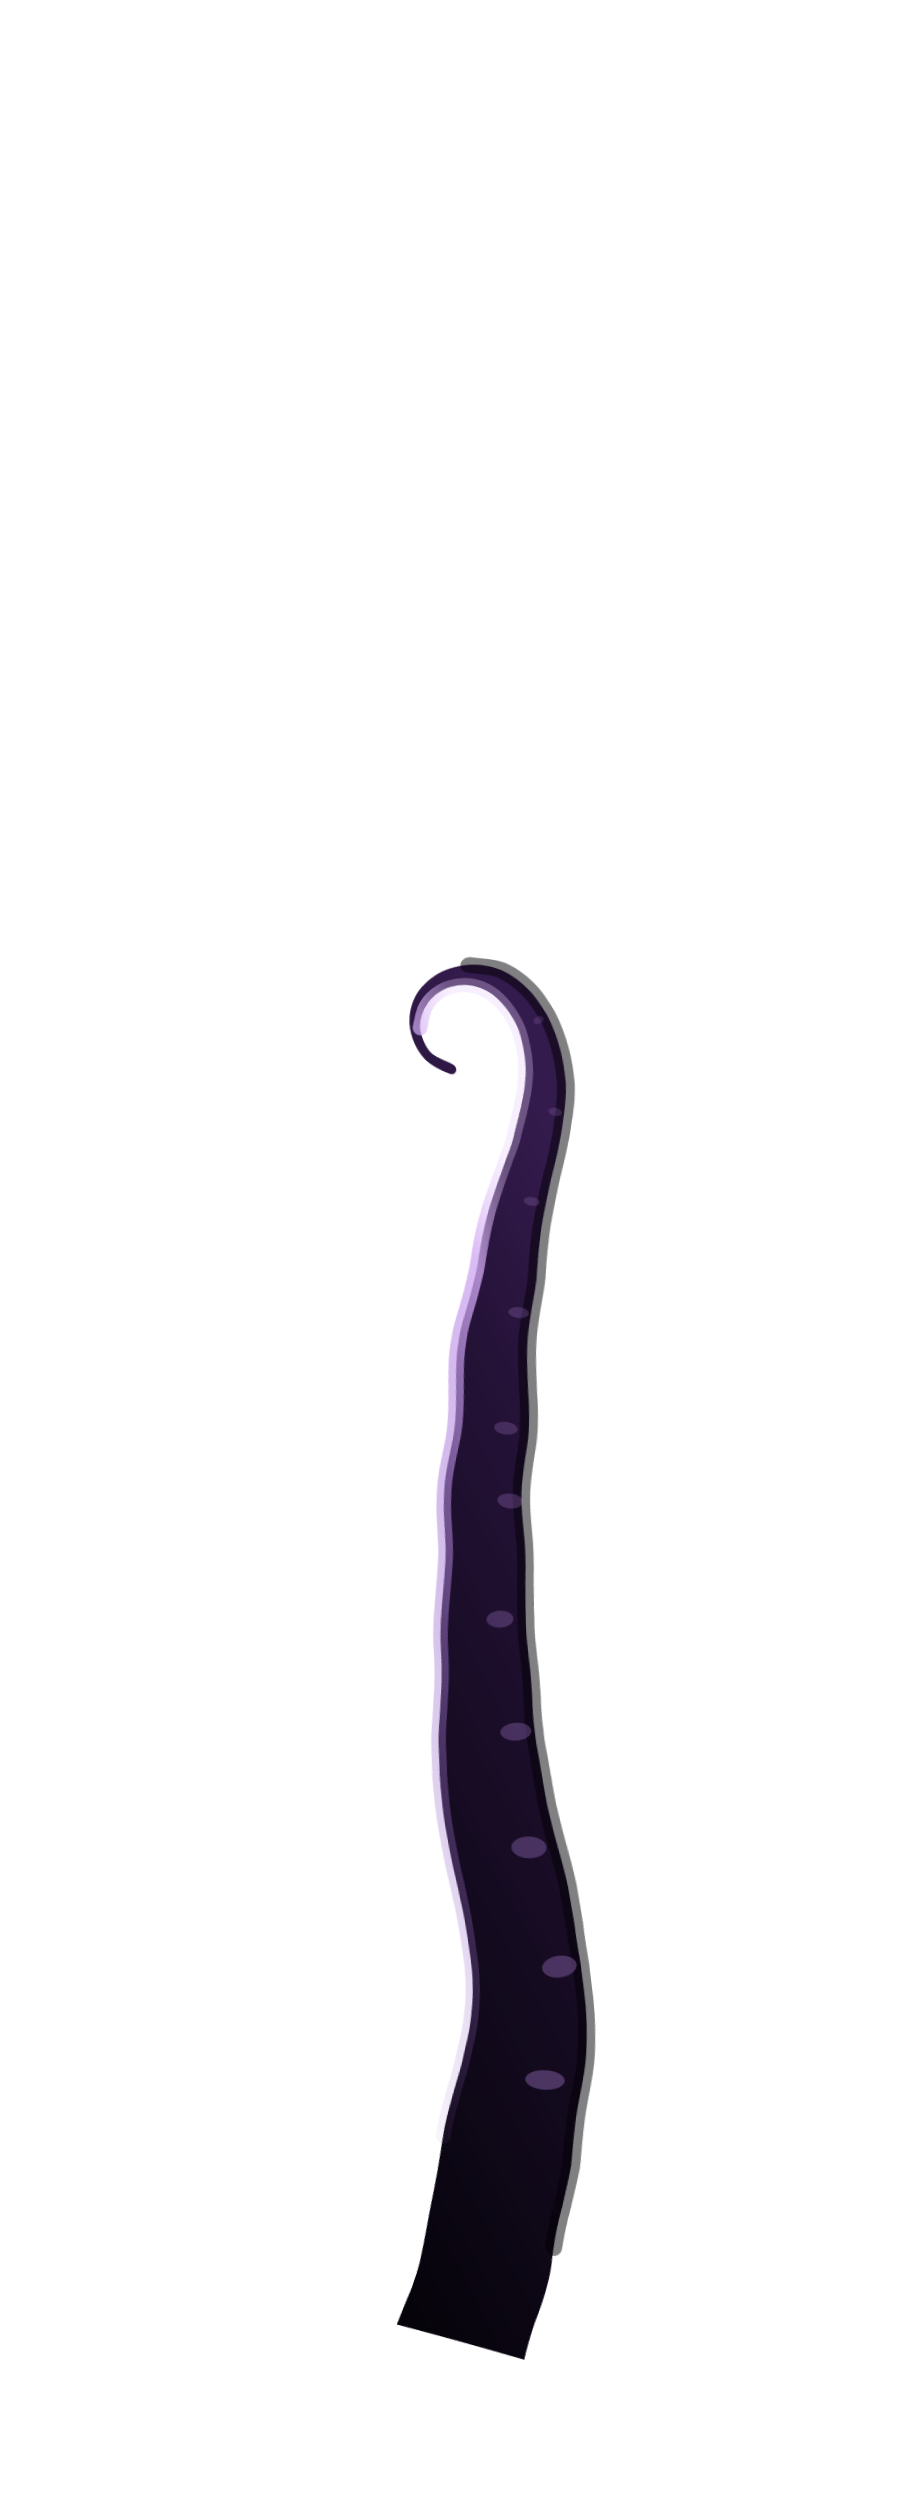
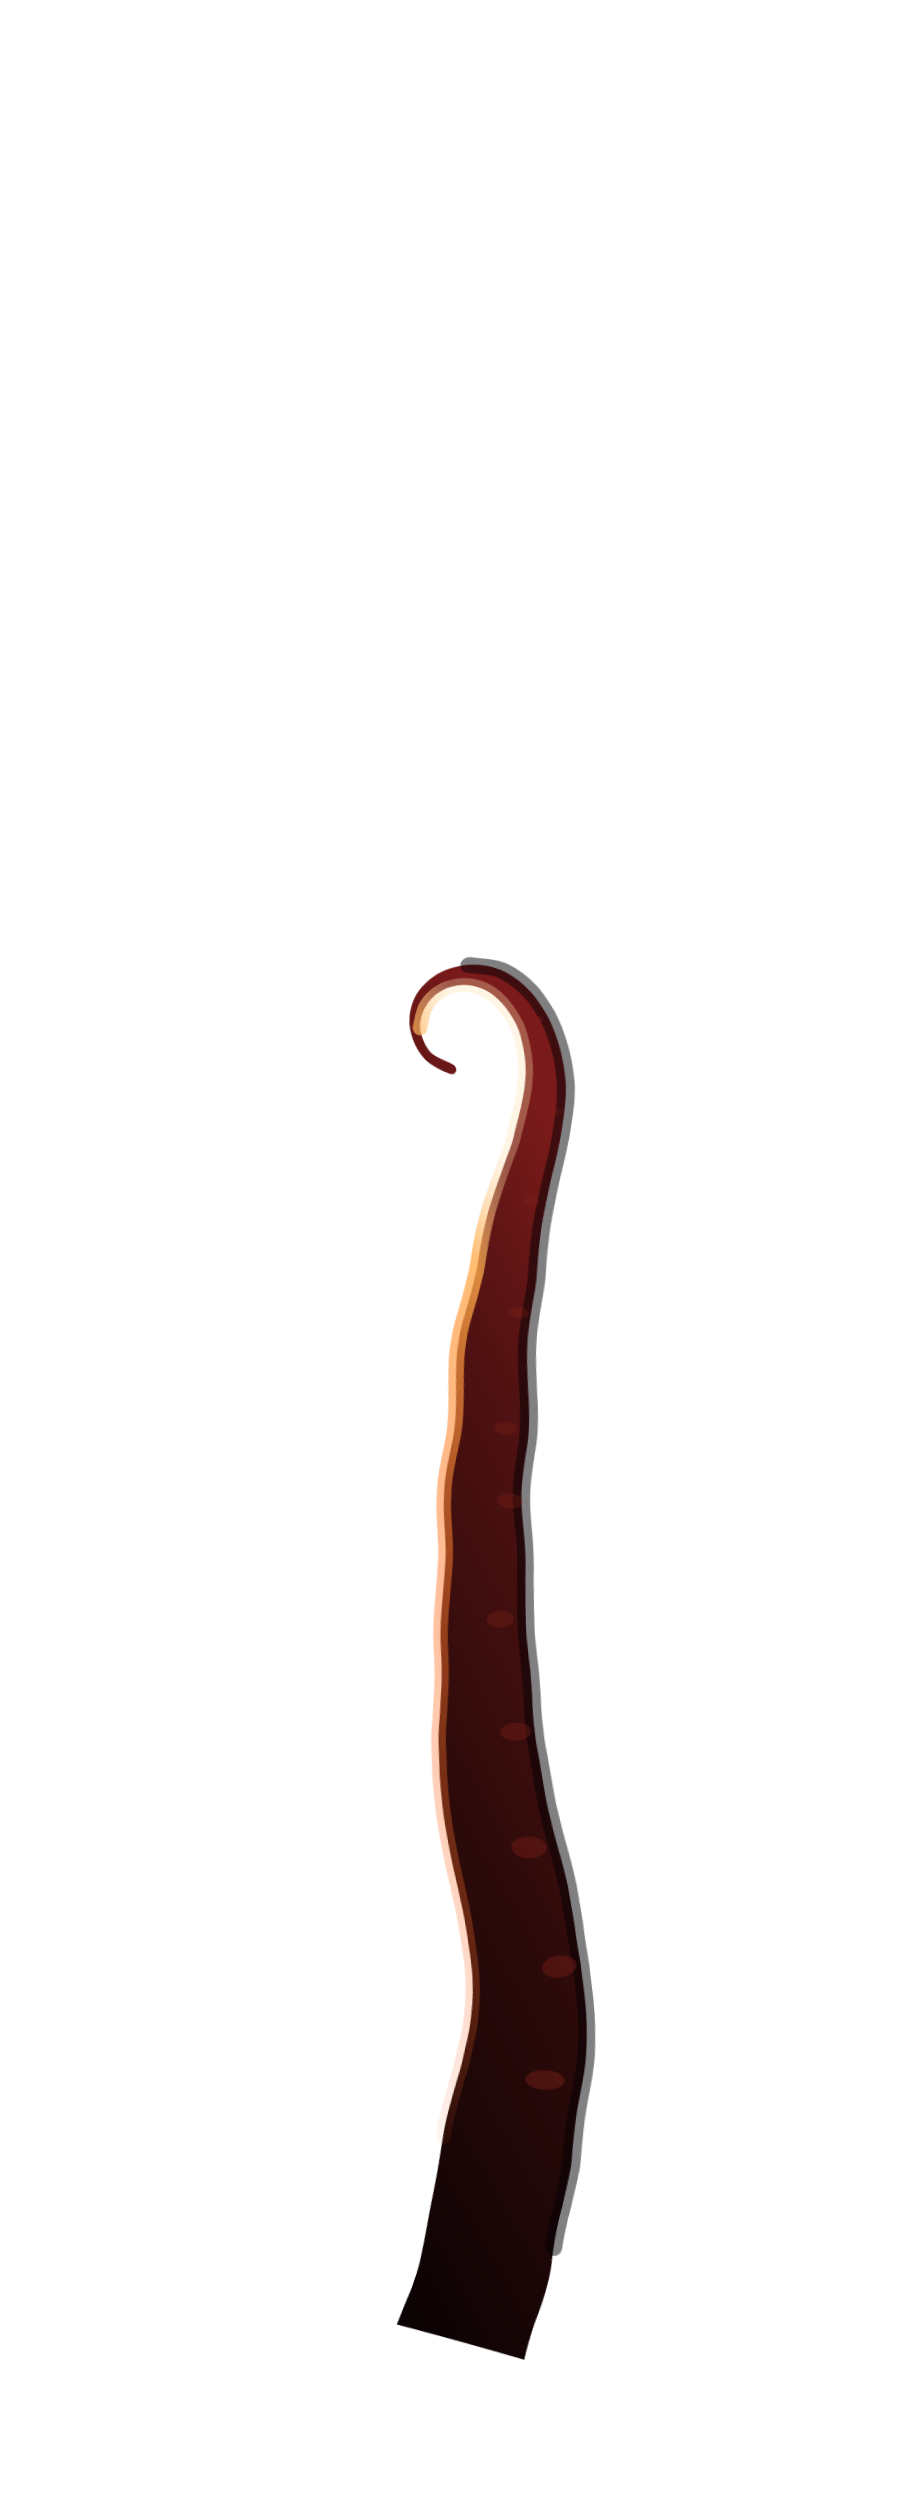
<svg xmlns="http://www.w3.org/2000/svg" viewBox="0 0 140 380">
  <defs>
    <linearGradient id="b" x1="0.1" y1="1" x2="0.35" y2="0">
-       <stop offset="0" stop-color="#050309" />
-       <stop offset="0.42" stop-color="#150b21" />
-       <stop offset="0.78" stop-color="#251238" />
-       <stop offset="1" stop-color="#341b4d" />
+       <stop offset="0" stop-color="#0a0203" />
+       <stop offset="0.42" stop-color="#2c0a0a" />
+       <stop offset="0.78" stop-color="#521212" />
+       <stop offset="1" stop-color="#7a1a1a" />
    </linearGradient>
    <linearGradient id="r" x1="0" y1="1" x2="0.3" y2="0">
-       <stop offset="0" stop-color="#8c5abe" stop-opacity="0" />
-       <stop offset="0.5" stop-color="#a97fd6" stop-opacity="0.5" />
-       <stop offset="0.85" stop-color="#d0a8f2" stop-opacity="0.78" />
-       <stop offset="1" stop-color="#e8cdfd" stop-opacity="0.32" />
+       <stop offset="0" stop-color="#ff5a1e" stop-opacity="0" />
+       <stop offset="0.5" stop-color="#ff7a2e" stop-opacity="0.5" />
+       <stop offset="0.85" stop-color="#ffab4a" stop-opacity="0.78" />
+       <stop offset="1" stop-color="#ffe0b0" stop-opacity="0.32" />
    </linearGradient>
    <filter id="f" x="-25%" y="-10%" width="150%" height="120%">
      <feTurbulence type="fractalNoise" seed="10" baseFrequency="0.013 0.032" numOctaves="2" result="n" />
      <feDisplacementMap in="SourceGraphic" in2="n" scale="6" />
    </filter>
  </defs>
  <g filter="url(#f)">
    <path d="M60,353C60.3,352 61.2,349.2 61.9,347.4C62.5,345.5 63.2,343.7 63.8,341.8C64.4,340 65,338.2 65.6,336.4C66.2,334.7 66.8,332.9 67.3,331.2C67.8,329.4 68.3,327.7 68.7,326C69.1,324.2 69.5,322.5 69.8,320.8C70.1,319 70.3,317.3 70.5,315.6C70.7,313.8 70.8,312.1 70.9,310.3C71,308.5 71,306.8 70.9,305C70.9,303.2 70.8,301.3 70.7,299.5C70.6,297.7 70.4,295.8 70.2,293.9C70,292.1 69.8,290.2 69.5,288.2C69.3,286.3 69,284.4 68.8,282.4C68.6,280.5 68.3,278.5 68.1,276.5C67.9,274.5 67.7,272.5 67.5,270.5C67.4,268.5 67.2,266.4 67.1,264.4C67,262.4 67,260.3 66.9,258.3C66.9,256.3 66.9,254.2 66.9,252.2C66.9,250.2 67,248.2 67.1,246.2C67.2,244.2 67.3,242.2 67.4,240.2C67.5,238.2 67.7,236.2 67.8,234.3C68,232.3 68.1,230.3 68.3,228.3C68.4,226.4 68.6,224.4 68.8,222.5C69,220.5 69.2,218.5 69.4,216.6C69.6,214.6 69.8,212.7 70,210.7C70.2,208.7 70.4,206.8 70.7,204.8C70.9,202.8 71.2,200.8 71.5,198.9C71.8,196.9 72.1,194.9 72.5,193C72.8,191 73.2,189 73.6,187.1C74,185.1 74.4,183.2 74.9,181.2C75.3,179.3 75.9,177.1 76.3,175.5C76.8,173.8 77.2,172.7 77.5,171.4C77.9,170.1 78.3,168.8 78.6,167.5C78.9,166.2 79.2,164.9 79.3,163.7C79.5,162.5 79.5,161.2 79.4,160C79.3,158.8 79.1,157.6 78.8,156.5C78.4,155.4 77.8,154.3 77.1,153.4C76.4,152.5 75.6,151.7 74.6,151.1C73.6,150.5 72.4,150.1 71.3,150C70.2,149.9 68.9,150.1 67.9,150.5C66.8,151 65.7,151.8 65.1,152.8C64.4,153.7 63.9,155.1 63.9,156.3C64,157.4 64.5,158.9 65.3,159.8C66.1,160.7 68.3,161.2 68.8,161.7C69.3,162.2 68.9,163.1 68.1,162.9C67.4,162.7 65.2,161.8 64.3,160.7C63.3,159.6 62.6,157.9 62.4,156.4C62.2,154.9 62.5,153.1 63.2,151.7C63.9,150.3 65.2,149 66.6,148.1C67.9,147.3 69.7,146.8 71.3,146.7C73,146.6 74.8,147 76.3,147.6C77.8,148.3 79.2,149.3 80.4,150.5C81.6,151.6 82.5,153.1 83.3,154.5C84,156 84.5,157.6 84.8,159.2C85.1,160.7 85.2,162.4 85.3,163.9C85.3,165.5 85.2,167 85,168.5C84.8,170 84.6,171.5 84.3,172.9C84.1,174.3 83.9,175.4 83.6,177.1C83.3,178.7 83,180.9 82.7,182.8C82.4,184.6 82.1,186.5 81.9,188.4C81.6,190.3 81.4,192.2 81.3,194.2C81.1,196.1 80.9,198 80.8,199.9C80.7,201.8 80.6,203.7 80.5,205.6C80.4,207.6 80.3,209.5 80.2,211.4C80.2,213.4 80.1,215.3 80.1,217.2C80.1,219.2 80,221.1 80,223.1C80,225 79.9,227 79.9,228.9C79.9,230.8 79.9,232.8 79.9,234.7C79.9,236.6 79.9,238.6 79.9,240.5C80,242.4 80,244.3 80.1,246.2C80.1,248.1 80.2,250 80.3,251.9C80.5,253.8 80.6,255.7 80.8,257.6C80.9,259.4 81.1,261.3 81.4,263.2C81.6,265 81.9,266.9 82.2,268.7C82.5,270.6 82.8,272.5 83.1,274.3C83.5,276.2 83.8,278.1 84.2,280C84.6,281.9 85,283.8 85.4,285.8C85.7,287.7 86.1,289.7 86.5,291.7C86.8,293.7 87.2,295.7 87.5,297.7C87.7,299.8 88,301.9 88.2,304C88.4,306.1 88.5,308.2 88.6,310.3C88.7,312.5 88.7,314.6 88.6,316.8C88.5,319 88.3,321.1 88.1,323.3C87.9,325.4 87.6,327.5 87.3,329.6C86.9,331.7 86.5,333.8 86.1,335.9C85.6,337.9 85.1,339.9 84.6,341.9C84.1,343.9 83.6,345.8 83.1,347.7C82.6,349.7 82.1,351.5 81.5,353.4C81,355.3 80.3,358.1 80,359Z" fill="url(#b)" />
    <path d="M84.6,341.9C84.9,340.9 85.6,337.9 86.1,335.9C86.5,333.8 86.9,331.7 87.3,329.6C87.6,327.5 87.9,325.4 88.1,323.3C88.3,321.1 88.5,319 88.6,316.8C88.7,314.6 88.7,312.5 88.6,310.3C88.5,308.2 88.4,306.1 88.2,304C88,301.9 87.7,299.8 87.5,297.7C87.2,295.7 86.8,293.7 86.5,291.7C86.1,289.7 85.7,287.7 85.4,285.8C85,283.8 84.6,281.9 84.2,280C83.8,278.1 83.5,276.2 83.1,274.3C82.8,272.5 82.5,270.6 82.2,268.7C81.9,266.9 81.6,265 81.4,263.2C81.1,261.3 80.9,259.4 80.8,257.6C80.6,255.7 80.5,253.8 80.3,251.9C80.2,250 80.1,248.1 80.1,246.2C80,244.3 80,242.4 79.9,240.5C79.9,238.6 79.9,236.6 79.9,234.7C79.9,232.8 79.9,230.8 79.9,228.9C79.9,227 80,225 80,223.1C80,221.1 80.1,219.2 80.1,217.2C80.1,215.3 80.2,213.4 80.2,211.4C80.3,209.5 80.4,207.6 80.5,205.6C80.6,203.7 80.7,201.8 80.8,199.9C80.9,198 81.1,196.1 81.3,194.2C81.4,192.2 81.6,190.3 81.9,188.4C82.1,186.5 82.4,184.6 82.7,182.8C83,180.9 83.3,178.7 83.6,177.1C83.9,175.4 84.1,174.3 84.3,172.9C84.6,171.5 84.8,170 85,168.5C85.2,167 85.3,165.5 85.3,163.9C85.2,162.4 85.1,160.7 84.8,159.2C84.5,157.6 84,156 83.3,154.5C82.5,153.1 81.6,151.6 80.4,150.5C79.2,149.3 77.8,148.3 76.3,147.6C74.8,147 72.2,146.9 71.3,146.7" fill="none" stroke="rgba(2,1,5,0.5)" stroke-width="2.6" stroke-linecap="round" />
    <path d="M68.7,326C68.9,325.1 69.5,322.5 69.8,320.8C70.1,319 70.3,317.3 70.5,315.6C70.7,313.8 70.8,312.1 70.9,310.3C71,308.5 71,306.8 70.9,305C70.9,303.2 70.8,301.3 70.7,299.5C70.6,297.7 70.4,295.8 70.2,293.9C70,292.1 69.8,290.2 69.5,288.2C69.3,286.3 69,284.4 68.8,282.4C68.6,280.5 68.3,278.5 68.1,276.5C67.9,274.5 67.7,272.5 67.5,270.5C67.4,268.5 67.2,266.4 67.1,264.4C67,262.4 67,260.3 66.9,258.3C66.9,256.3 66.9,254.2 66.9,252.2C66.9,250.2 67,248.2 67.1,246.2C67.2,244.2 67.3,242.2 67.4,240.2C67.5,238.2 67.7,236.2 67.8,234.3C68,232.3 68.1,230.3 68.3,228.3C68.4,226.4 68.6,224.4 68.8,222.5C69,220.5 69.2,218.5 69.4,216.6C69.6,214.6 69.8,212.7 70,210.7C70.2,208.7 70.4,206.8 70.7,204.8C70.9,202.8 71.2,200.8 71.5,198.9C71.8,196.9 72.1,194.9 72.5,193C72.8,191 73.2,189 73.6,187.1C74,185.1 74.4,183.2 74.9,181.2C75.3,179.3 75.9,177.1 76.3,175.5C76.8,173.8 77.2,172.7 77.5,171.4C77.9,170.1 78.3,168.8 78.6,167.5C78.9,166.2 79.2,164.9 79.3,163.7C79.5,162.5 79.5,161.2 79.4,160C79.3,158.8 79.1,157.6 78.8,156.5C78.4,155.4 77.8,154.3 77.1,153.4C76.4,152.5 75.6,151.7 74.6,151.1C73.6,150.5 72.4,150.1 71.3,150C70.2,149.9 68.9,150.1 67.9,150.5C66.8,151 65.7,151.8 65.1,152.8C64.4,153.7 64.1,155.7 63.9,156.3" fill="none" stroke="url(#r)" stroke-width="2.2" stroke-linecap="round" />
-     <g fill="#a87bd0">
+     <g fill="#8a2419">
      <ellipse cx="83.1" cy="316.4" rx="2.9" ry="1.7" opacity="0.38" transform="rotate(4 83.1 316.4)" />
      <ellipse cx="84.2" cy="298.1" rx="2.7" ry="1.6" opacity="0.36" transform="rotate(-6 84.2 298.1)" />
      <ellipse cx="80.2" cy="280.6" rx="2.5" ry="1.5" opacity="0.34" transform="rotate(-9 80.2 280.6)" />
      <ellipse cx="78.6" cy="263.4" rx="2.3" ry="1.4" opacity="0.32" transform="rotate(-5 78.6 263.4)" />
      <ellipse cx="76.1" cy="246.2" rx="2.1" ry="1.3" opacity="0.3" transform="rotate(0 76.1 246.2)" />
      <ellipse cx="78.2" cy="228.8" rx="1.9" ry="1.1" opacity="0.28" transform="rotate(3 78.2 228.8)" />
      <ellipse cx="76.8" cy="217" rx="1.7" ry="1" opacity="0.26" transform="rotate(4 76.8 217)" />
      <ellipse cx="79" cy="199.7" rx="1.5" ry="0.9" opacity="0.25" transform="rotate(6 79 199.7)" />
      <ellipse cx="80.6" cy="182.4" rx="1.2" ry="0.7" opacity="0.23" transform="rotate(11 80.6 182.4)" />
      <ellipse cx="83.7" cy="168.3" rx="1" ry="0.6" opacity="0.21" transform="rotate(9 83.7 168.3)" />
      <ellipse cx="81.9" cy="155.1" rx="0.8" ry="0.5" opacity="0.19" transform="rotate(-24 81.9 155.1)" />
    </g>
  </g>
</svg>
